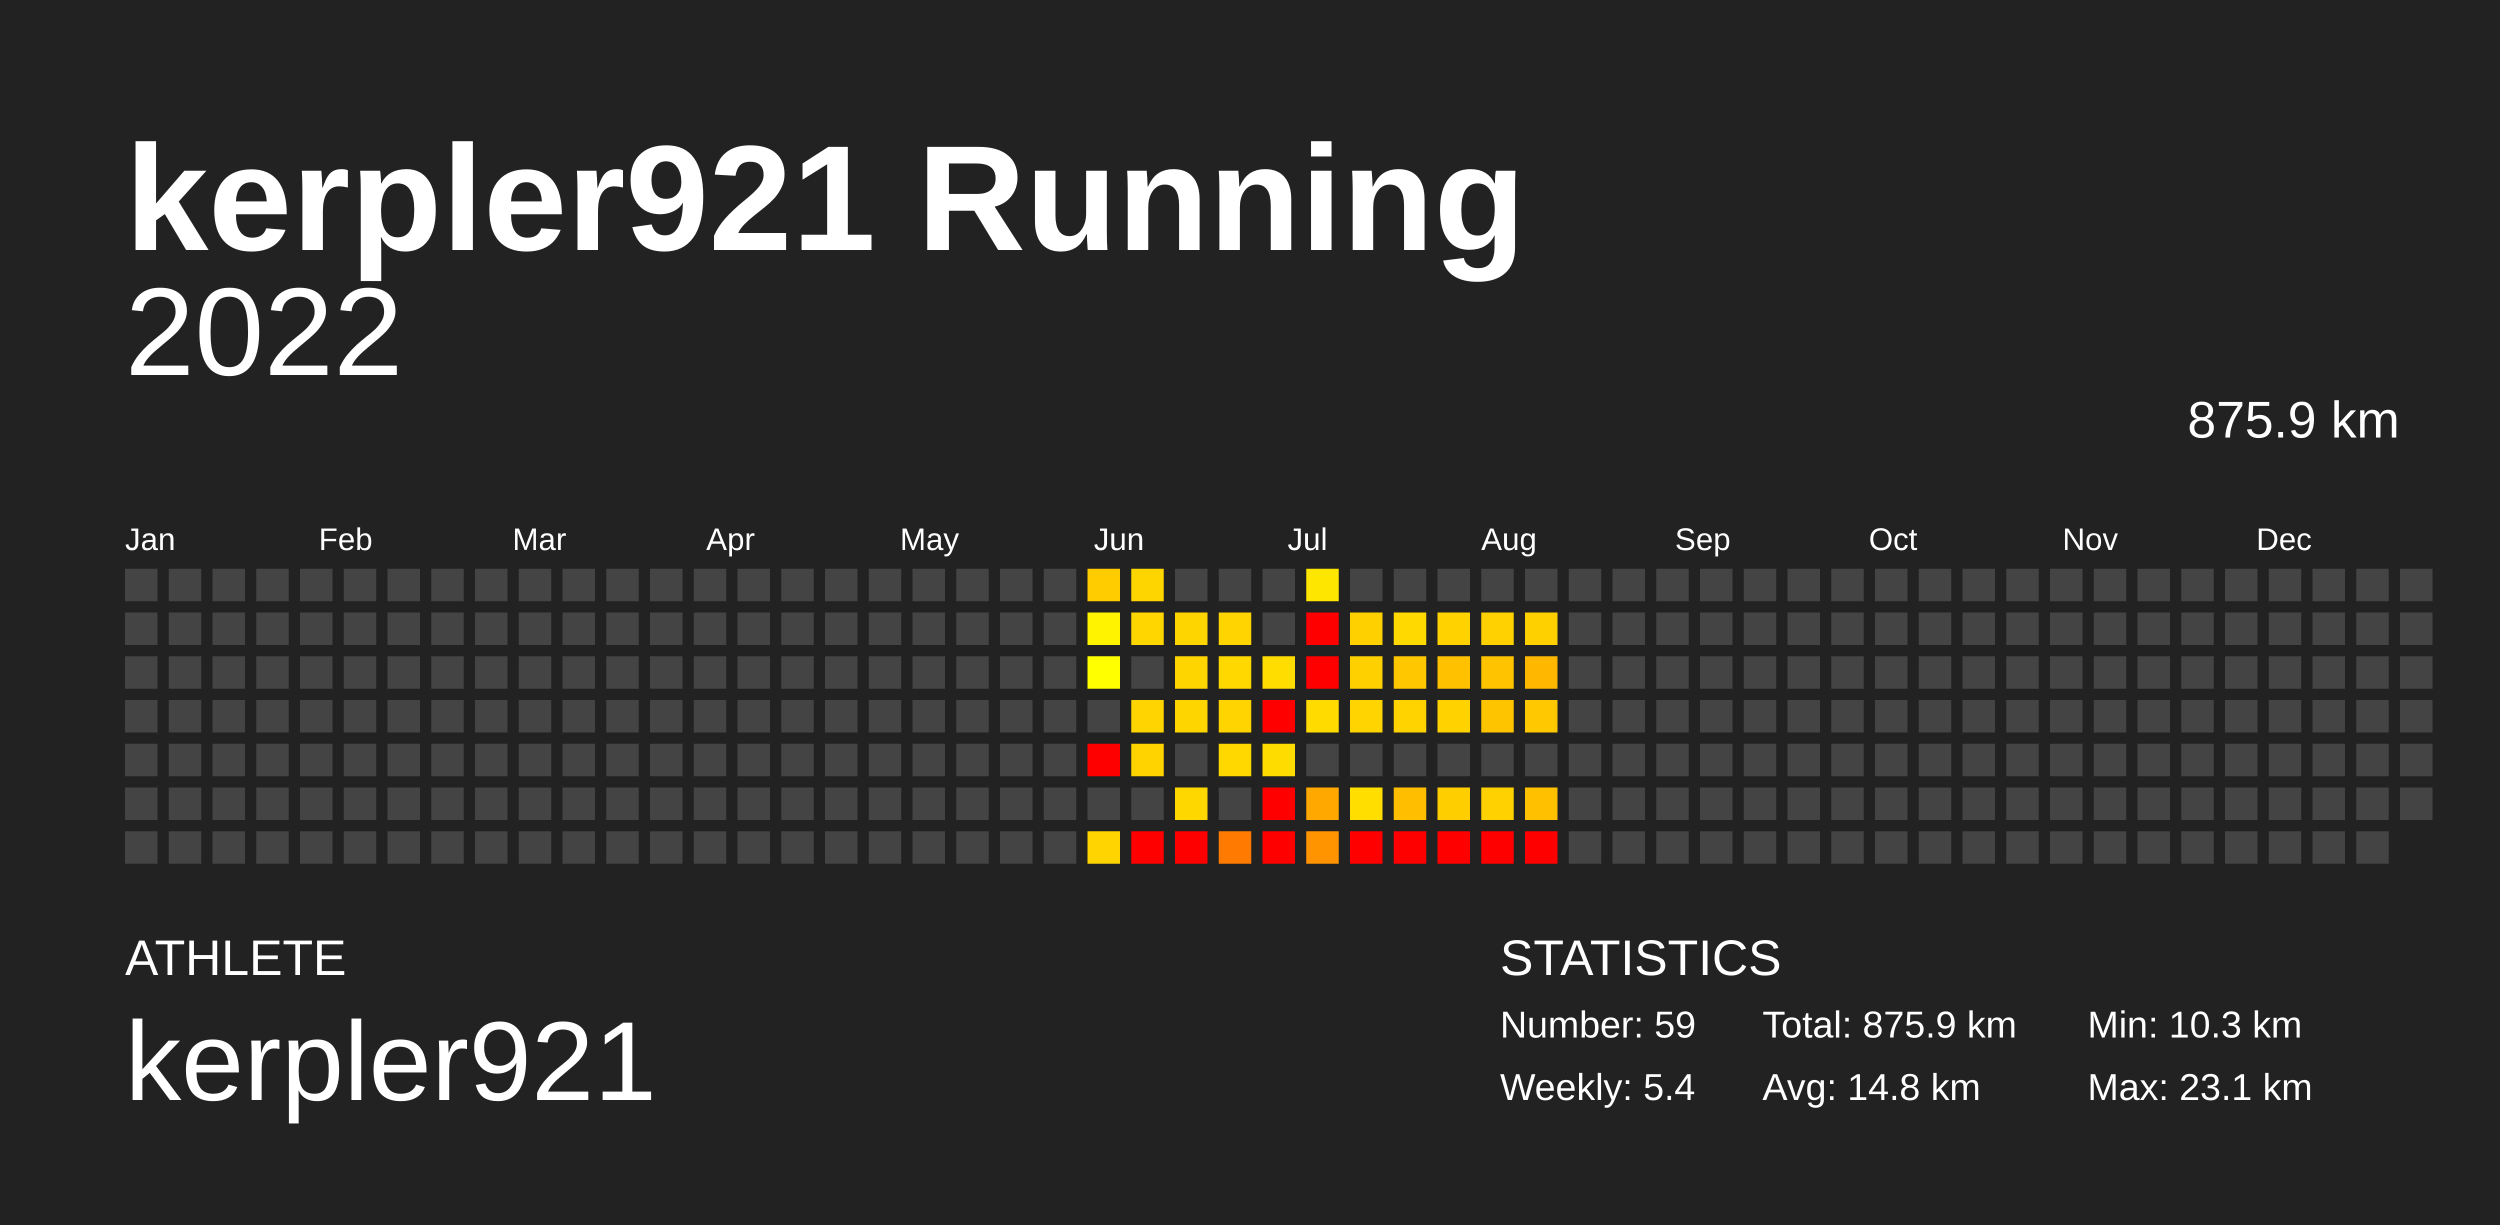
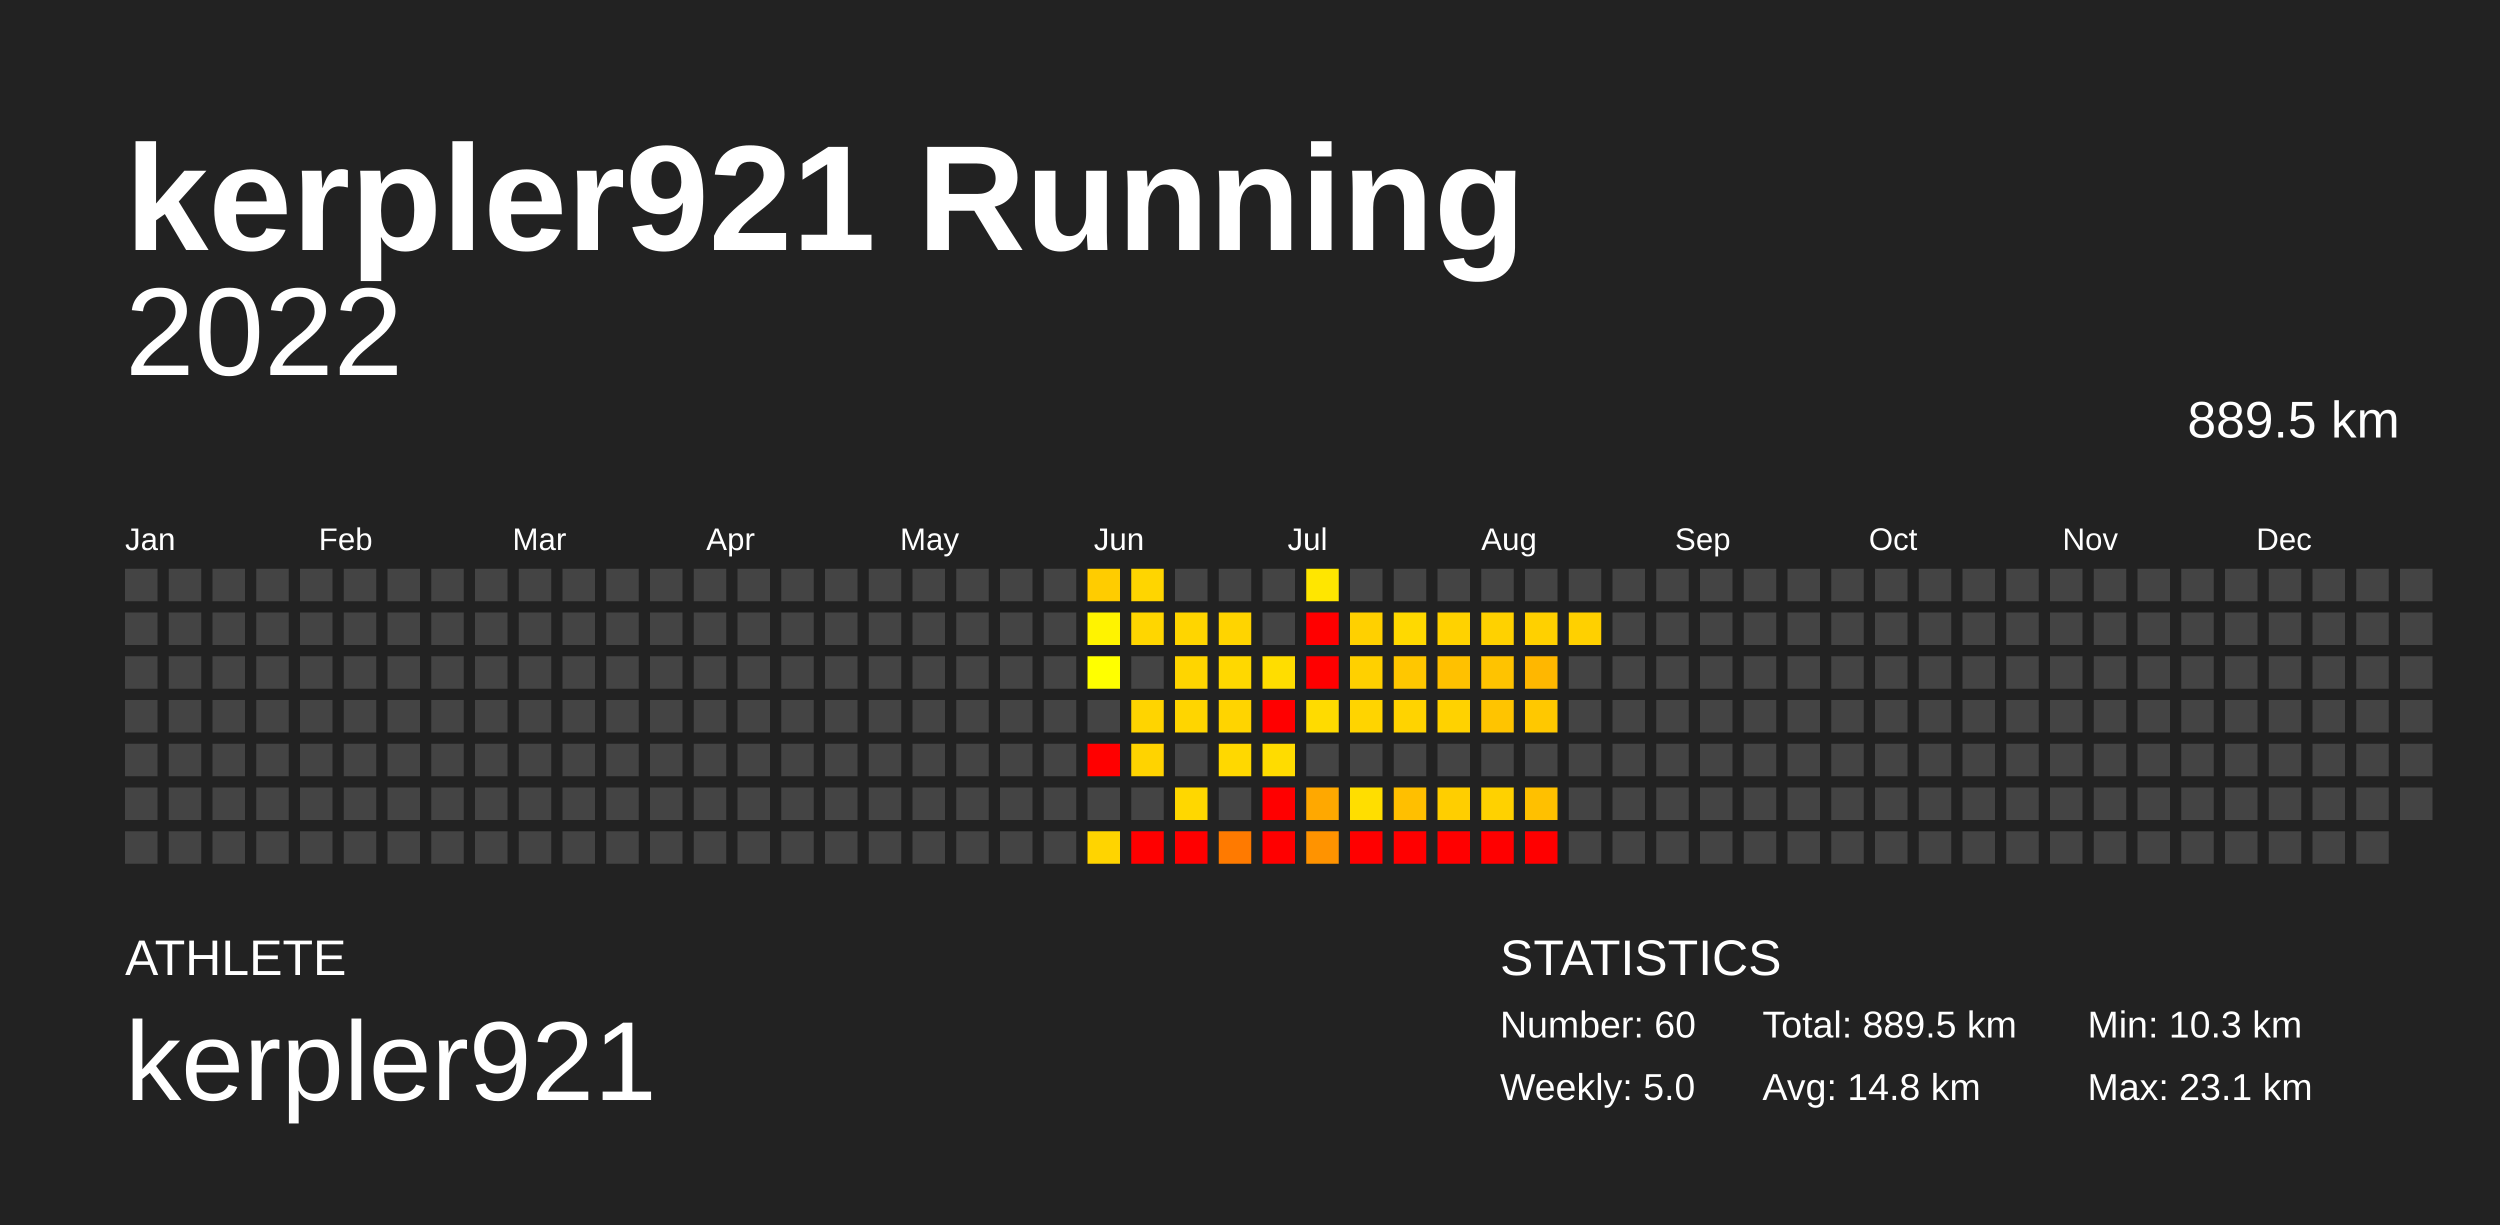
<svg xmlns="http://www.w3.org/2000/svg" baseProfile="full" height="98mm" version="1.1" viewBox="0,0,200,98" width="200mm">
  <defs />
  <rect fill="#222222" height="98" width="200" x="0" y="0" />
  <text fill="#FFFFFF" style="font-size:12px; font-family:Arial; font-weight:bold;" x="10" y="20">kerpler921 Running</text>
  <text fill="#FFFFFF" style="font-size:4px; font-family:Arial" x="10" y="78">ATHLETE</text>
  <text fill="#FFFFFF" style="font-size:9px; font-family:Arial" x="10" y="88">kerpler921</text>
  <text fill="#FFFFFF" style="font-size:4px; font-family:Arial" x="120" y="78">STATISTICS</text>
-   <text fill="#FFFFFF" style="font-size:3px; font-family:Arial" x="120" y="83">Number: 59</text>
-   <text fill="#FFFFFF" style="font-size:3px; font-family:Arial" x="120" y="88">Weekly: 5.4</text>
-   <text fill="#FFFFFF" style="font-size:3px; font-family:Arial" x="141" y="83">Total: 875.9 km</text>
+   <text fill="#FFFFFF" style="font-size:3px; font-family:Arial" x="120" y="83">Number: 60</text>
+   <text fill="#FFFFFF" style="font-size:3px; font-family:Arial" x="120" y="88">Weekly: 5.0</text>
+   <text fill="#FFFFFF" style="font-size:3px; font-family:Arial" x="141" y="83">Total: 889.5 km</text>
  <text fill="#FFFFFF" style="font-size:3px; font-family:Arial" x="141" y="88">Avg: 14.8 km</text>
  <text fill="#FFFFFF" style="font-size:3px; font-family:Arial" x="167" y="83">Min: 10.3 km</text>
  <text fill="#FFFFFF" style="font-size:3px; font-family:Arial" x="167" y="88">Max: 23.1 km</text>
  <text alignment-baseline="hanging" fill="#FFFFFF" style="font-size:10.0px; font-family:Arial;" x="10" y="30">2022</text>
-   <text alignment-baseline="hanging" fill="#FFFFFF" style="font-size:4.125px; font-family:Arial;" x="175" y="35">875.9 km</text>
+   <text alignment-baseline="hanging" fill="#FFFFFF" style="font-size:4.125px; font-family:Arial;" x="175" y="35">889.5 km</text>
  <text fill="#FFFFFF" style="font-size:2.5px; font-family:Arial" x="10.0" y="44">Jan</text>
  <text fill="#FFFFFF" style="font-size:2.5px; font-family:Arial" x="25.5" y="44">Feb</text>
  <text fill="#FFFFFF" style="font-size:2.5px; font-family:Arial" x="41.0" y="44">Mar</text>
  <text fill="#FFFFFF" style="font-size:2.5px; font-family:Arial" x="56.5" y="44">Apr</text>
  <text fill="#FFFFFF" style="font-size:2.5px; font-family:Arial" x="72.0" y="44">May</text>
  <text fill="#FFFFFF" style="font-size:2.5px; font-family:Arial" x="87.5" y="44">Jun</text>
  <text fill="#FFFFFF" style="font-size:2.5px; font-family:Arial" x="103.0" y="44">Jul</text>
  <text fill="#FFFFFF" style="font-size:2.5px; font-family:Arial" x="118.5" y="44">Aug</text>
  <text fill="#FFFFFF" style="font-size:2.5px; font-family:Arial" x="134.0" y="44">Sep</text>
  <text fill="#FFFFFF" style="font-size:2.5px; font-family:Arial" x="149.5" y="44">Oct</text>
  <text fill="#FFFFFF" style="font-size:2.5px; font-family:Arial" x="165.0" y="44">Nov</text>
  <text fill="#FFFFFF" style="font-size:2.5px; font-family:Arial" x="180.5" y="44">Dec</text>
  <rect fill="#444444" height="2.6" width="2.6" x="10.0" y="45.5" />
  <rect fill="#444444" height="2.6" width="2.6" x="10.0" y="49.0" />
  <rect fill="#444444" height="2.6" width="2.6" x="10.0" y="52.5" />
  <rect fill="#444444" height="2.6" width="2.6" x="10.0" y="56.0" />
  <rect fill="#444444" height="2.6" width="2.6" x="10.0" y="59.5" />
  <rect fill="#444444" height="2.6" width="2.6" x="10.0" y="63.0" />
  <rect fill="#444444" height="2.6" width="2.6" x="10.0" y="66.5" />
  <rect fill="#444444" height="2.6" width="2.6" x="13.5" y="45.5" />
  <rect fill="#444444" height="2.6" width="2.6" x="13.5" y="49.0" />
  <rect fill="#444444" height="2.6" width="2.6" x="13.5" y="52.5" />
  <rect fill="#444444" height="2.6" width="2.6" x="13.5" y="56.0" />
  <rect fill="#444444" height="2.6" width="2.6" x="13.5" y="59.5" />
  <rect fill="#444444" height="2.6" width="2.6" x="13.5" y="63.0" />
  <rect fill="#444444" height="2.6" width="2.6" x="13.5" y="66.5" />
  <rect fill="#444444" height="2.6" width="2.6" x="17.0" y="45.5" />
  <rect fill="#444444" height="2.6" width="2.6" x="17.0" y="49.0" />
  <rect fill="#444444" height="2.6" width="2.6" x="17.0" y="52.5" />
  <rect fill="#444444" height="2.6" width="2.6" x="17.0" y="56.0" />
  <rect fill="#444444" height="2.6" width="2.6" x="17.0" y="59.5" />
  <rect fill="#444444" height="2.6" width="2.6" x="17.0" y="63.0" />
  <rect fill="#444444" height="2.6" width="2.6" x="17.0" y="66.5" />
  <rect fill="#444444" height="2.6" width="2.6" x="20.5" y="45.5" />
  <rect fill="#444444" height="2.6" width="2.6" x="20.5" y="49.0" />
  <rect fill="#444444" height="2.6" width="2.6" x="20.5" y="52.5" />
  <rect fill="#444444" height="2.6" width="2.6" x="20.5" y="56.0" />
  <rect fill="#444444" height="2.6" width="2.6" x="20.5" y="59.5" />
  <rect fill="#444444" height="2.6" width="2.6" x="20.5" y="63.0" />
  <rect fill="#444444" height="2.6" width="2.6" x="20.5" y="66.5" />
  <rect fill="#444444" height="2.6" width="2.6" x="24.0" y="45.5" />
  <rect fill="#444444" height="2.6" width="2.6" x="24.0" y="49.0" />
  <rect fill="#444444" height="2.6" width="2.6" x="24.0" y="52.5" />
  <rect fill="#444444" height="2.6" width="2.6" x="24.0" y="56.0" />
  <rect fill="#444444" height="2.6" width="2.6" x="24.0" y="59.5" />
  <rect fill="#444444" height="2.6" width="2.6" x="24.0" y="63.0" />
  <rect fill="#444444" height="2.6" width="2.6" x="24.0" y="66.5" />
  <rect fill="#444444" height="2.6" width="2.6" x="27.5" y="45.5" />
  <rect fill="#444444" height="2.6" width="2.6" x="27.5" y="49.0" />
  <rect fill="#444444" height="2.6" width="2.6" x="27.5" y="52.5" />
  <rect fill="#444444" height="2.6" width="2.6" x="27.5" y="56.0" />
  <rect fill="#444444" height="2.6" width="2.6" x="27.5" y="59.5" />
  <rect fill="#444444" height="2.6" width="2.6" x="27.5" y="63.0" />
  <rect fill="#444444" height="2.6" width="2.6" x="27.5" y="66.5" />
  <rect fill="#444444" height="2.6" width="2.6" x="31.0" y="45.5" />
  <rect fill="#444444" height="2.6" width="2.6" x="31.0" y="49.0" />
  <rect fill="#444444" height="2.6" width="2.6" x="31.0" y="52.5" />
  <rect fill="#444444" height="2.6" width="2.6" x="31.0" y="56.0" />
  <rect fill="#444444" height="2.6" width="2.6" x="31.0" y="59.5" />
  <rect fill="#444444" height="2.6" width="2.6" x="31.0" y="63.0" />
  <rect fill="#444444" height="2.6" width="2.6" x="31.0" y="66.5" />
  <rect fill="#444444" height="2.6" width="2.6" x="34.5" y="45.5" />
  <rect fill="#444444" height="2.6" width="2.6" x="34.5" y="49.0" />
  <rect fill="#444444" height="2.6" width="2.6" x="34.5" y="52.5" />
  <rect fill="#444444" height="2.6" width="2.6" x="34.5" y="56.0" />
  <rect fill="#444444" height="2.6" width="2.6" x="34.5" y="59.5" />
  <rect fill="#444444" height="2.6" width="2.6" x="34.5" y="63.0" />
  <rect fill="#444444" height="2.6" width="2.6" x="34.5" y="66.5" />
  <rect fill="#444444" height="2.6" width="2.6" x="38.0" y="45.5" />
  <rect fill="#444444" height="2.6" width="2.6" x="38.0" y="49.0" />
  <rect fill="#444444" height="2.6" width="2.6" x="38.0" y="52.5" />
  <rect fill="#444444" height="2.6" width="2.6" x="38.0" y="56.0" />
  <rect fill="#444444" height="2.6" width="2.6" x="38.0" y="59.5" />
  <rect fill="#444444" height="2.6" width="2.6" x="38.0" y="63.0" />
  <rect fill="#444444" height="2.6" width="2.6" x="38.0" y="66.5" />
  <rect fill="#444444" height="2.6" width="2.6" x="41.5" y="45.5" />
  <rect fill="#444444" height="2.6" width="2.6" x="41.5" y="49.0" />
  <rect fill="#444444" height="2.6" width="2.6" x="41.5" y="52.5" />
  <rect fill="#444444" height="2.6" width="2.6" x="41.5" y="56.0" />
  <rect fill="#444444" height="2.6" width="2.6" x="41.5" y="59.5" />
  <rect fill="#444444" height="2.6" width="2.6" x="41.5" y="63.0" />
  <rect fill="#444444" height="2.6" width="2.6" x="41.5" y="66.5" />
  <rect fill="#444444" height="2.6" width="2.6" x="45.0" y="45.5" />
  <rect fill="#444444" height="2.6" width="2.6" x="45.0" y="49.0" />
  <rect fill="#444444" height="2.6" width="2.6" x="45.0" y="52.5" />
  <rect fill="#444444" height="2.6" width="2.6" x="45.0" y="56.0" />
  <rect fill="#444444" height="2.6" width="2.6" x="45.0" y="59.5" />
  <rect fill="#444444" height="2.6" width="2.6" x="45.0" y="63.0" />
  <rect fill="#444444" height="2.6" width="2.6" x="45.0" y="66.5" />
  <rect fill="#444444" height="2.6" width="2.6" x="48.5" y="45.5" />
  <rect fill="#444444" height="2.6" width="2.6" x="48.5" y="49.0" />
  <rect fill="#444444" height="2.6" width="2.6" x="48.5" y="52.5" />
  <rect fill="#444444" height="2.6" width="2.6" x="48.5" y="56.0" />
  <rect fill="#444444" height="2.6" width="2.6" x="48.5" y="59.5" />
  <rect fill="#444444" height="2.6" width="2.6" x="48.5" y="63.0" />
  <rect fill="#444444" height="2.6" width="2.6" x="48.5" y="66.5" />
  <rect fill="#444444" height="2.6" width="2.6" x="52.0" y="45.5" />
  <rect fill="#444444" height="2.6" width="2.6" x="52.0" y="49.0" />
  <rect fill="#444444" height="2.6" width="2.6" x="52.0" y="52.5" />
  <rect fill="#444444" height="2.6" width="2.6" x="52.0" y="56.0" />
  <rect fill="#444444" height="2.6" width="2.6" x="52.0" y="59.5" />
  <rect fill="#444444" height="2.6" width="2.6" x="52.0" y="63.0" />
  <rect fill="#444444" height="2.6" width="2.6" x="52.0" y="66.5" />
  <rect fill="#444444" height="2.6" width="2.6" x="55.5" y="45.5" />
  <rect fill="#444444" height="2.6" width="2.6" x="55.5" y="49.0" />
  <rect fill="#444444" height="2.6" width="2.6" x="55.5" y="52.5" />
  <rect fill="#444444" height="2.6" width="2.6" x="55.5" y="56.0" />
  <rect fill="#444444" height="2.6" width="2.6" x="55.5" y="59.5" />
  <rect fill="#444444" height="2.6" width="2.6" x="55.5" y="63.0" />
  <rect fill="#444444" height="2.6" width="2.6" x="55.5" y="66.5" />
  <rect fill="#444444" height="2.6" width="2.6" x="59.0" y="45.5" />
  <rect fill="#444444" height="2.6" width="2.6" x="59.0" y="49.0" />
  <rect fill="#444444" height="2.6" width="2.6" x="59.0" y="52.5" />
  <rect fill="#444444" height="2.6" width="2.6" x="59.0" y="56.0" />
  <rect fill="#444444" height="2.6" width="2.6" x="59.0" y="59.5" />
  <rect fill="#444444" height="2.6" width="2.6" x="59.0" y="63.0" />
  <rect fill="#444444" height="2.6" width="2.6" x="59.0" y="66.5" />
  <rect fill="#444444" height="2.6" width="2.6" x="62.5" y="45.5" />
  <rect fill="#444444" height="2.6" width="2.6" x="62.5" y="49.0" />
  <rect fill="#444444" height="2.6" width="2.6" x="62.5" y="52.5" />
  <rect fill="#444444" height="2.6" width="2.6" x="62.5" y="56.0" />
  <rect fill="#444444" height="2.6" width="2.6" x="62.5" y="59.5" />
  <rect fill="#444444" height="2.6" width="2.6" x="62.5" y="63.0" />
  <rect fill="#444444" height="2.6" width="2.6" x="62.5" y="66.5" />
  <rect fill="#444444" height="2.6" width="2.6" x="66.0" y="45.5" />
  <rect fill="#444444" height="2.6" width="2.6" x="66.0" y="49.0" />
  <rect fill="#444444" height="2.6" width="2.6" x="66.0" y="52.5" />
  <rect fill="#444444" height="2.6" width="2.6" x="66.0" y="56.0" />
  <rect fill="#444444" height="2.6" width="2.6" x="66.0" y="59.5" />
  <rect fill="#444444" height="2.6" width="2.6" x="66.0" y="63.0" />
  <rect fill="#444444" height="2.6" width="2.6" x="66.0" y="66.5" />
  <rect fill="#444444" height="2.6" width="2.6" x="69.5" y="45.5" />
  <rect fill="#444444" height="2.6" width="2.6" x="69.5" y="49.0" />
  <rect fill="#444444" height="2.6" width="2.6" x="69.5" y="52.5" />
  <rect fill="#444444" height="2.6" width="2.6" x="69.5" y="56.0" />
  <rect fill="#444444" height="2.6" width="2.6" x="69.5" y="59.5" />
  <rect fill="#444444" height="2.6" width="2.6" x="69.5" y="63.0" />
  <rect fill="#444444" height="2.6" width="2.6" x="69.5" y="66.5" />
  <rect fill="#444444" height="2.6" width="2.6" x="73.0" y="45.5" />
  <rect fill="#444444" height="2.6" width="2.6" x="73.0" y="49.0" />
  <rect fill="#444444" height="2.6" width="2.6" x="73.0" y="52.5" />
  <rect fill="#444444" height="2.6" width="2.6" x="73.0" y="56.0" />
  <rect fill="#444444" height="2.6" width="2.6" x="73.0" y="59.5" />
  <rect fill="#444444" height="2.6" width="2.6" x="73.0" y="63.0" />
  <rect fill="#444444" height="2.6" width="2.6" x="73.0" y="66.5" />
  <rect fill="#444444" height="2.6" width="2.6" x="76.5" y="45.5" />
  <rect fill="#444444" height="2.6" width="2.6" x="76.5" y="49.0" />
  <rect fill="#444444" height="2.6" width="2.6" x="76.5" y="52.5" />
  <rect fill="#444444" height="2.6" width="2.6" x="76.5" y="56.0" />
  <rect fill="#444444" height="2.6" width="2.6" x="76.5" y="59.5" />
  <rect fill="#444444" height="2.6" width="2.6" x="76.5" y="63.0" />
  <rect fill="#444444" height="2.6" width="2.6" x="76.5" y="66.5" />
  <rect fill="#444444" height="2.6" width="2.6" x="80.0" y="45.5" />
  <rect fill="#444444" height="2.6" width="2.6" x="80.0" y="49.0" />
  <rect fill="#444444" height="2.6" width="2.6" x="80.0" y="52.5" />
  <rect fill="#444444" height="2.6" width="2.6" x="80.0" y="56.0" />
  <rect fill="#444444" height="2.6" width="2.6" x="80.0" y="59.5" />
  <rect fill="#444444" height="2.6" width="2.6" x="80.0" y="63.0" />
  <rect fill="#444444" height="2.6" width="2.6" x="80.0" y="66.5" />
  <rect fill="#444444" height="2.6" width="2.6" x="83.5" y="45.5" />
  <rect fill="#444444" height="2.6" width="2.6" x="83.5" y="49.0" />
  <rect fill="#444444" height="2.6" width="2.6" x="83.5" y="52.5" />
  <rect fill="#444444" height="2.6" width="2.6" x="83.5" y="56.0" />
  <rect fill="#444444" height="2.6" width="2.6" x="83.5" y="59.5" />
  <rect fill="#444444" height="2.6" width="2.6" x="83.5" y="63.0" />
  <rect fill="#444444" height="2.6" width="2.6" x="83.5" y="66.5" />
  <rect fill="#ffcc00" height="2.6" width="2.6" x="87.0" y="45.5" />
  <rect fill="#fff300" height="2.6" width="2.6" x="87.0" y="49.0" />
  <rect fill="#ffff00" height="2.6" width="2.6" x="87.0" y="52.5" />
  <rect fill="#444444" height="2.6" width="2.6" x="87.0" y="56.0" />
  <rect fill="red" height="2.6" width="2.6" x="87.0" y="59.5" />
  <rect fill="#444444" height="2.6" width="2.6" x="87.0" y="63.0" />
  <rect fill="#ffd400" height="2.6" width="2.6" x="87.0" y="66.5" />
  <rect fill="#ffd500" height="2.6" width="2.6" x="90.5" y="45.5" />
  <rect fill="#ffd600" height="2.6" width="2.6" x="90.5" y="49.0" />
  <rect fill="#444444" height="2.6" width="2.6" x="90.5" y="52.5" />
  <rect fill="#ffd400" height="2.6" width="2.6" x="90.5" y="56.0" />
  <rect fill="#ffd300" height="2.6" width="2.6" x="90.5" y="59.5" />
  <rect fill="#444444" height="2.6" width="2.6" x="90.5" y="63.0" />
  <rect fill="red" height="2.6" width="2.6" x="90.5" y="66.5" />
  <rect fill="#444444" height="2.6" width="2.6" x="94.0" y="45.5" />
  <rect fill="#ffd500" height="2.6" width="2.6" x="94.0" y="49.0" />
  <rect fill="#ffd500" height="2.6" width="2.6" x="94.0" y="52.5" />
  <rect fill="#ffd500" height="2.6" width="2.6" x="94.0" y="56.0" />
  <rect fill="#444444" height="2.6" width="2.6" x="94.0" y="59.5" />
  <rect fill="#ffd700" height="2.6" width="2.6" x="94.0" y="63.0" />
  <rect fill="red" height="2.6" width="2.6" x="94.0" y="66.5" />
  <rect fill="#444444" height="2.6" width="2.6" x="97.5" y="45.5" />
  <rect fill="#ffd400" height="2.6" width="2.6" x="97.5" y="49.0" />
  <rect fill="#ffd800" height="2.6" width="2.6" x="97.5" y="52.5" />
  <rect fill="#ffd400" height="2.6" width="2.6" x="97.5" y="56.0" />
  <rect fill="#ffd800" height="2.6" width="2.6" x="97.5" y="59.5" />
  <rect fill="#444444" height="2.6" width="2.6" x="97.5" y="63.0" />
  <rect fill="#ff7a00" height="2.6" width="2.6" x="97.5" y="66.5" />
  <rect fill="#444444" height="2.6" width="2.6" x="101.0" y="45.5" />
  <rect fill="#444444" height="2.6" width="2.6" x="101.0" y="49.0" />
  <rect fill="#ffdd00" height="2.6" width="2.6" x="101.0" y="52.5" />
  <rect fill="red" height="2.6" width="2.6" x="101.0" y="56.0" />
  <rect fill="#ffdc00" height="2.6" width="2.6" x="101.0" y="59.5" />
  <rect fill="red" height="2.6" width="2.6" x="101.0" y="63.0" />
  <rect fill="red" height="2.6" width="2.6" x="101.0" y="66.5" />
  <rect fill="#ffe600" height="2.6" width="2.6" x="104.5" y="45.5" />
  <rect fill="red" height="2.6" width="2.6" x="104.5" y="49.0" />
  <rect fill="red" height="2.6" width="2.6" x="104.5" y="52.5" />
  <rect fill="#ffdb00" height="2.6" width="2.6" x="104.5" y="56.0" />
  <rect fill="#444444" height="2.6" width="2.6" x="104.5" y="59.5" />
  <rect fill="#ffa800" height="2.6" width="2.6" x="104.5" y="63.0" />
  <rect fill="#ff9300" height="2.6" width="2.6" x="104.5" y="66.5" />
  <rect fill="#444444" height="2.6" width="2.6" x="108.0" y="45.5" />
  <rect fill="#ffd000" height="2.6" width="2.6" x="108.0" y="49.0" />
  <rect fill="#ffd000" height="2.6" width="2.6" x="108.0" y="52.5" />
  <rect fill="#ffd400" height="2.6" width="2.6" x="108.0" y="56.0" />
  <rect fill="#444444" height="2.6" width="2.6" x="108.0" y="59.5" />
  <rect fill="#ffde00" height="2.6" width="2.6" x="108.0" y="63.0" />
  <rect fill="red" height="2.6" width="2.6" x="108.0" y="66.5" />
  <rect fill="#444444" height="2.6" width="2.6" x="111.5" y="45.5" />
  <rect fill="#ffd900" height="2.6" width="2.6" x="111.5" y="49.0" />
  <rect fill="#ffc700" height="2.6" width="2.6" x="111.5" y="52.5" />
  <rect fill="#ffd300" height="2.6" width="2.6" x="111.5" y="56.0" />
  <rect fill="#444444" height="2.6" width="2.6" x="111.5" y="59.5" />
  <rect fill="#ffbf00" height="2.6" width="2.6" x="111.5" y="63.0" />
  <rect fill="red" height="2.6" width="2.6" x="111.5" y="66.5" />
  <rect fill="#444444" height="2.6" width="2.6" x="115.0" y="45.5" />
  <rect fill="#ffd200" height="2.6" width="2.6" x="115.0" y="49.0" />
  <rect fill="#ffc100" height="2.6" width="2.6" x="115.0" y="52.5" />
  <rect fill="#ffd200" height="2.6" width="2.6" x="115.0" y="56.0" />
  <rect fill="#444444" height="2.6" width="2.6" x="115.0" y="59.5" />
  <rect fill="#ffce00" height="2.6" width="2.6" x="115.0" y="63.0" />
  <rect fill="red" height="2.6" width="2.6" x="115.0" y="66.5" />
  <rect fill="#444444" height="2.6" width="2.6" x="118.5" y="45.5" />
  <rect fill="#ffd100" height="2.6" width="2.6" x="118.5" y="49.0" />
  <rect fill="#ffc300" height="2.6" width="2.6" x="118.5" y="52.5" />
  <rect fill="#ffc400" height="2.6" width="2.6" x="118.5" y="56.0" />
  <rect fill="#444444" height="2.6" width="2.6" x="118.5" y="59.5" />
  <rect fill="#ffd100" height="2.6" width="2.6" x="118.5" y="63.0" />
  <rect fill="red" height="2.6" width="2.6" x="118.5" y="66.5" />
  <rect fill="#444444" height="2.6" width="2.6" x="122.0" y="45.5" />
  <rect fill="#ffd000" height="2.6" width="2.6" x="122.0" y="49.0" />
  <rect fill="#ffb700" height="2.6" width="2.6" x="122.0" y="52.5" />
  <rect fill="#ffc800" height="2.6" width="2.6" x="122.0" y="56.0" />
  <rect fill="#444444" height="2.6" width="2.6" x="122.0" y="59.5" />
  <rect fill="#ffc000" height="2.6" width="2.6" x="122.0" y="63.0" />
  <rect fill="red" height="2.6" width="2.6" x="122.0" y="66.5" />
  <rect fill="#444444" height="2.6" width="2.6" x="125.5" y="45.5" />
-   <rect fill="#444444" height="2.6" width="2.6" x="125.5" y="49.0" />
+   <rect fill="#ffd000" height="2.6" width="2.6" x="125.5" y="49.0" />
  <rect fill="#444444" height="2.6" width="2.6" x="125.5" y="52.5" />
  <rect fill="#444444" height="2.6" width="2.6" x="125.5" y="56.0" />
  <rect fill="#444444" height="2.6" width="2.6" x="125.5" y="59.5" />
  <rect fill="#444444" height="2.6" width="2.6" x="125.5" y="63.0" />
  <rect fill="#444444" height="2.6" width="2.6" x="125.5" y="66.5" />
  <rect fill="#444444" height="2.6" width="2.6" x="129.0" y="45.5" />
  <rect fill="#444444" height="2.6" width="2.6" x="129.0" y="49.0" />
  <rect fill="#444444" height="2.6" width="2.6" x="129.0" y="52.5" />
  <rect fill="#444444" height="2.6" width="2.6" x="129.0" y="56.0" />
  <rect fill="#444444" height="2.6" width="2.6" x="129.0" y="59.5" />
  <rect fill="#444444" height="2.6" width="2.6" x="129.0" y="63.0" />
  <rect fill="#444444" height="2.6" width="2.6" x="129.0" y="66.5" />
  <rect fill="#444444" height="2.6" width="2.6" x="132.5" y="45.5" />
  <rect fill="#444444" height="2.6" width="2.6" x="132.5" y="49.0" />
  <rect fill="#444444" height="2.6" width="2.6" x="132.5" y="52.5" />
  <rect fill="#444444" height="2.6" width="2.6" x="132.5" y="56.0" />
  <rect fill="#444444" height="2.6" width="2.6" x="132.5" y="59.5" />
  <rect fill="#444444" height="2.6" width="2.6" x="132.5" y="63.0" />
  <rect fill="#444444" height="2.6" width="2.6" x="132.5" y="66.5" />
  <rect fill="#444444" height="2.6" width="2.6" x="136.0" y="45.5" />
  <rect fill="#444444" height="2.6" width="2.6" x="136.0" y="49.0" />
  <rect fill="#444444" height="2.6" width="2.6" x="136.0" y="52.5" />
  <rect fill="#444444" height="2.6" width="2.6" x="136.0" y="56.0" />
  <rect fill="#444444" height="2.6" width="2.6" x="136.0" y="59.5" />
  <rect fill="#444444" height="2.6" width="2.6" x="136.0" y="63.0" />
  <rect fill="#444444" height="2.6" width="2.6" x="136.0" y="66.5" />
  <rect fill="#444444" height="2.6" width="2.6" x="139.5" y="45.5" />
  <rect fill="#444444" height="2.6" width="2.6" x="139.5" y="49.0" />
  <rect fill="#444444" height="2.6" width="2.6" x="139.5" y="52.5" />
  <rect fill="#444444" height="2.6" width="2.6" x="139.5" y="56.0" />
  <rect fill="#444444" height="2.6" width="2.6" x="139.5" y="59.5" />
  <rect fill="#444444" height="2.6" width="2.6" x="139.5" y="63.0" />
  <rect fill="#444444" height="2.6" width="2.6" x="139.5" y="66.5" />
  <rect fill="#444444" height="2.6" width="2.6" x="143.0" y="45.5" />
  <rect fill="#444444" height="2.6" width="2.6" x="143.0" y="49.0" />
  <rect fill="#444444" height="2.6" width="2.6" x="143.0" y="52.5" />
  <rect fill="#444444" height="2.6" width="2.6" x="143.0" y="56.0" />
  <rect fill="#444444" height="2.6" width="2.6" x="143.0" y="59.5" />
  <rect fill="#444444" height="2.6" width="2.6" x="143.0" y="63.0" />
  <rect fill="#444444" height="2.6" width="2.6" x="143.0" y="66.5" />
  <rect fill="#444444" height="2.6" width="2.6" x="146.5" y="45.5" />
  <rect fill="#444444" height="2.6" width="2.6" x="146.5" y="49.0" />
  <rect fill="#444444" height="2.6" width="2.6" x="146.5" y="52.5" />
  <rect fill="#444444" height="2.6" width="2.6" x="146.5" y="56.0" />
  <rect fill="#444444" height="2.6" width="2.6" x="146.5" y="59.5" />
  <rect fill="#444444" height="2.6" width="2.6" x="146.5" y="63.0" />
  <rect fill="#444444" height="2.6" width="2.6" x="146.5" y="66.5" />
  <rect fill="#444444" height="2.6" width="2.6" x="150.0" y="45.5" />
  <rect fill="#444444" height="2.6" width="2.6" x="150.0" y="49.0" />
  <rect fill="#444444" height="2.6" width="2.6" x="150.0" y="52.5" />
  <rect fill="#444444" height="2.6" width="2.6" x="150.0" y="56.0" />
  <rect fill="#444444" height="2.6" width="2.6" x="150.0" y="59.5" />
  <rect fill="#444444" height="2.6" width="2.6" x="150.0" y="63.0" />
  <rect fill="#444444" height="2.6" width="2.6" x="150.0" y="66.5" />
  <rect fill="#444444" height="2.6" width="2.6" x="153.5" y="45.5" />
  <rect fill="#444444" height="2.6" width="2.6" x="153.5" y="49.0" />
  <rect fill="#444444" height="2.6" width="2.6" x="153.5" y="52.5" />
  <rect fill="#444444" height="2.6" width="2.6" x="153.5" y="56.0" />
  <rect fill="#444444" height="2.6" width="2.6" x="153.5" y="59.5" />
  <rect fill="#444444" height="2.6" width="2.6" x="153.5" y="63.0" />
  <rect fill="#444444" height="2.6" width="2.6" x="153.5" y="66.5" />
  <rect fill="#444444" height="2.6" width="2.6" x="157.0" y="45.5" />
  <rect fill="#444444" height="2.6" width="2.6" x="157.0" y="49.0" />
  <rect fill="#444444" height="2.6" width="2.6" x="157.0" y="52.5" />
  <rect fill="#444444" height="2.6" width="2.6" x="157.0" y="56.0" />
  <rect fill="#444444" height="2.6" width="2.6" x="157.0" y="59.5" />
  <rect fill="#444444" height="2.6" width="2.6" x="157.0" y="63.0" />
  <rect fill="#444444" height="2.6" width="2.6" x="157.0" y="66.5" />
  <rect fill="#444444" height="2.6" width="2.6" x="160.5" y="45.5" />
  <rect fill="#444444" height="2.6" width="2.6" x="160.5" y="49.0" />
  <rect fill="#444444" height="2.6" width="2.6" x="160.5" y="52.5" />
  <rect fill="#444444" height="2.6" width="2.6" x="160.5" y="56.0" />
  <rect fill="#444444" height="2.6" width="2.6" x="160.5" y="59.5" />
  <rect fill="#444444" height="2.6" width="2.6" x="160.5" y="63.0" />
  <rect fill="#444444" height="2.6" width="2.6" x="160.5" y="66.5" />
  <rect fill="#444444" height="2.6" width="2.6" x="164.0" y="45.5" />
  <rect fill="#444444" height="2.6" width="2.6" x="164.0" y="49.0" />
  <rect fill="#444444" height="2.6" width="2.6" x="164.0" y="52.5" />
  <rect fill="#444444" height="2.6" width="2.6" x="164.0" y="56.0" />
  <rect fill="#444444" height="2.6" width="2.6" x="164.0" y="59.5" />
  <rect fill="#444444" height="2.6" width="2.6" x="164.0" y="63.0" />
  <rect fill="#444444" height="2.6" width="2.6" x="164.0" y="66.5" />
  <rect fill="#444444" height="2.6" width="2.6" x="167.5" y="45.5" />
  <rect fill="#444444" height="2.6" width="2.6" x="167.5" y="49.0" />
  <rect fill="#444444" height="2.6" width="2.6" x="167.5" y="52.5" />
  <rect fill="#444444" height="2.6" width="2.6" x="167.5" y="56.0" />
  <rect fill="#444444" height="2.6" width="2.6" x="167.5" y="59.5" />
  <rect fill="#444444" height="2.6" width="2.6" x="167.5" y="63.0" />
  <rect fill="#444444" height="2.6" width="2.6" x="167.5" y="66.5" />
  <rect fill="#444444" height="2.6" width="2.6" x="171.0" y="45.5" />
  <rect fill="#444444" height="2.6" width="2.6" x="171.0" y="49.0" />
  <rect fill="#444444" height="2.6" width="2.6" x="171.0" y="52.5" />
  <rect fill="#444444" height="2.6" width="2.6" x="171.0" y="56.0" />
  <rect fill="#444444" height="2.6" width="2.6" x="171.0" y="59.5" />
  <rect fill="#444444" height="2.6" width="2.6" x="171.0" y="63.0" />
  <rect fill="#444444" height="2.6" width="2.6" x="171.0" y="66.5" />
  <rect fill="#444444" height="2.6" width="2.6" x="174.5" y="45.5" />
  <rect fill="#444444" height="2.6" width="2.6" x="174.5" y="49.0" />
  <rect fill="#444444" height="2.6" width="2.6" x="174.5" y="52.5" />
  <rect fill="#444444" height="2.6" width="2.6" x="174.5" y="56.0" />
  <rect fill="#444444" height="2.6" width="2.6" x="174.5" y="59.5" />
  <rect fill="#444444" height="2.6" width="2.6" x="174.5" y="63.0" />
  <rect fill="#444444" height="2.6" width="2.6" x="174.5" y="66.5" />
  <rect fill="#444444" height="2.6" width="2.6" x="178.0" y="45.5" />
  <rect fill="#444444" height="2.6" width="2.6" x="178.0" y="49.0" />
  <rect fill="#444444" height="2.6" width="2.6" x="178.0" y="52.5" />
  <rect fill="#444444" height="2.6" width="2.6" x="178.0" y="56.0" />
  <rect fill="#444444" height="2.6" width="2.6" x="178.0" y="59.5" />
  <rect fill="#444444" height="2.6" width="2.6" x="178.0" y="63.0" />
  <rect fill="#444444" height="2.6" width="2.6" x="178.0" y="66.5" />
  <rect fill="#444444" height="2.6" width="2.6" x="181.5" y="45.5" />
  <rect fill="#444444" height="2.6" width="2.6" x="181.5" y="49.0" />
  <rect fill="#444444" height="2.6" width="2.6" x="181.5" y="52.5" />
  <rect fill="#444444" height="2.6" width="2.6" x="181.5" y="56.0" />
  <rect fill="#444444" height="2.6" width="2.6" x="181.5" y="59.5" />
  <rect fill="#444444" height="2.6" width="2.6" x="181.5" y="63.0" />
  <rect fill="#444444" height="2.6" width="2.6" x="181.5" y="66.5" />
  <rect fill="#444444" height="2.6" width="2.6" x="185.0" y="45.5" />
  <rect fill="#444444" height="2.6" width="2.6" x="185.0" y="49.0" />
  <rect fill="#444444" height="2.6" width="2.6" x="185.0" y="52.5" />
  <rect fill="#444444" height="2.6" width="2.6" x="185.0" y="56.0" />
  <rect fill="#444444" height="2.6" width="2.6" x="185.0" y="59.5" />
  <rect fill="#444444" height="2.6" width="2.6" x="185.0" y="63.0" />
  <rect fill="#444444" height="2.6" width="2.6" x="185.0" y="66.5" />
  <rect fill="#444444" height="2.6" width="2.6" x="188.5" y="45.5" />
  <rect fill="#444444" height="2.6" width="2.6" x="188.5" y="49.0" />
  <rect fill="#444444" height="2.6" width="2.6" x="188.5" y="52.5" />
  <rect fill="#444444" height="2.6" width="2.6" x="188.5" y="56.0" />
  <rect fill="#444444" height="2.6" width="2.6" x="188.5" y="59.5" />
  <rect fill="#444444" height="2.6" width="2.6" x="188.5" y="63.0" />
  <rect fill="#444444" height="2.6" width="2.6" x="188.5" y="66.5" />
  <rect fill="#444444" height="2.6" width="2.6" x="192.0" y="45.5" />
  <rect fill="#444444" height="2.6" width="2.6" x="192.0" y="49.0" />
  <rect fill="#444444" height="2.6" width="2.6" x="192.0" y="52.5" />
  <rect fill="#444444" height="2.6" width="2.6" x="192.0" y="56.0" />
  <rect fill="#444444" height="2.6" width="2.6" x="192.0" y="59.5" />
  <rect fill="#444444" height="2.6" width="2.6" x="192.0" y="63.0" />
</svg>
